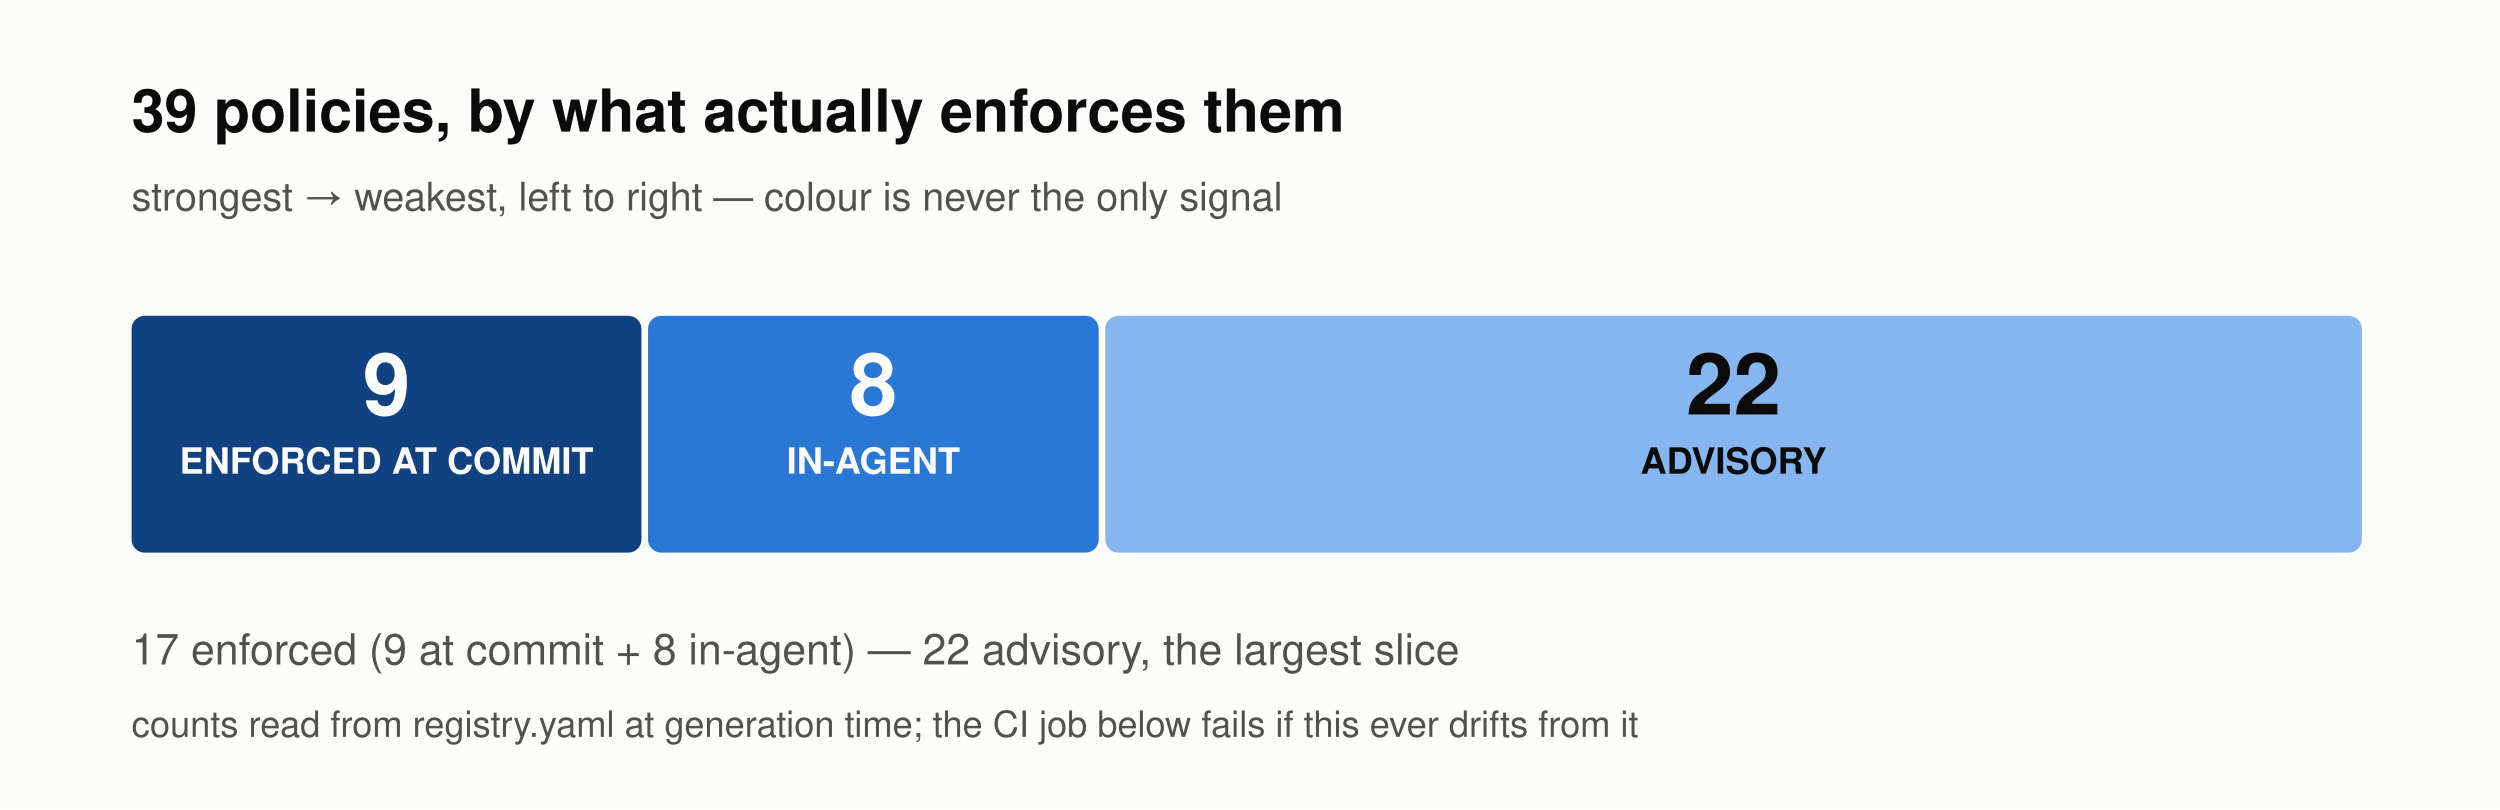
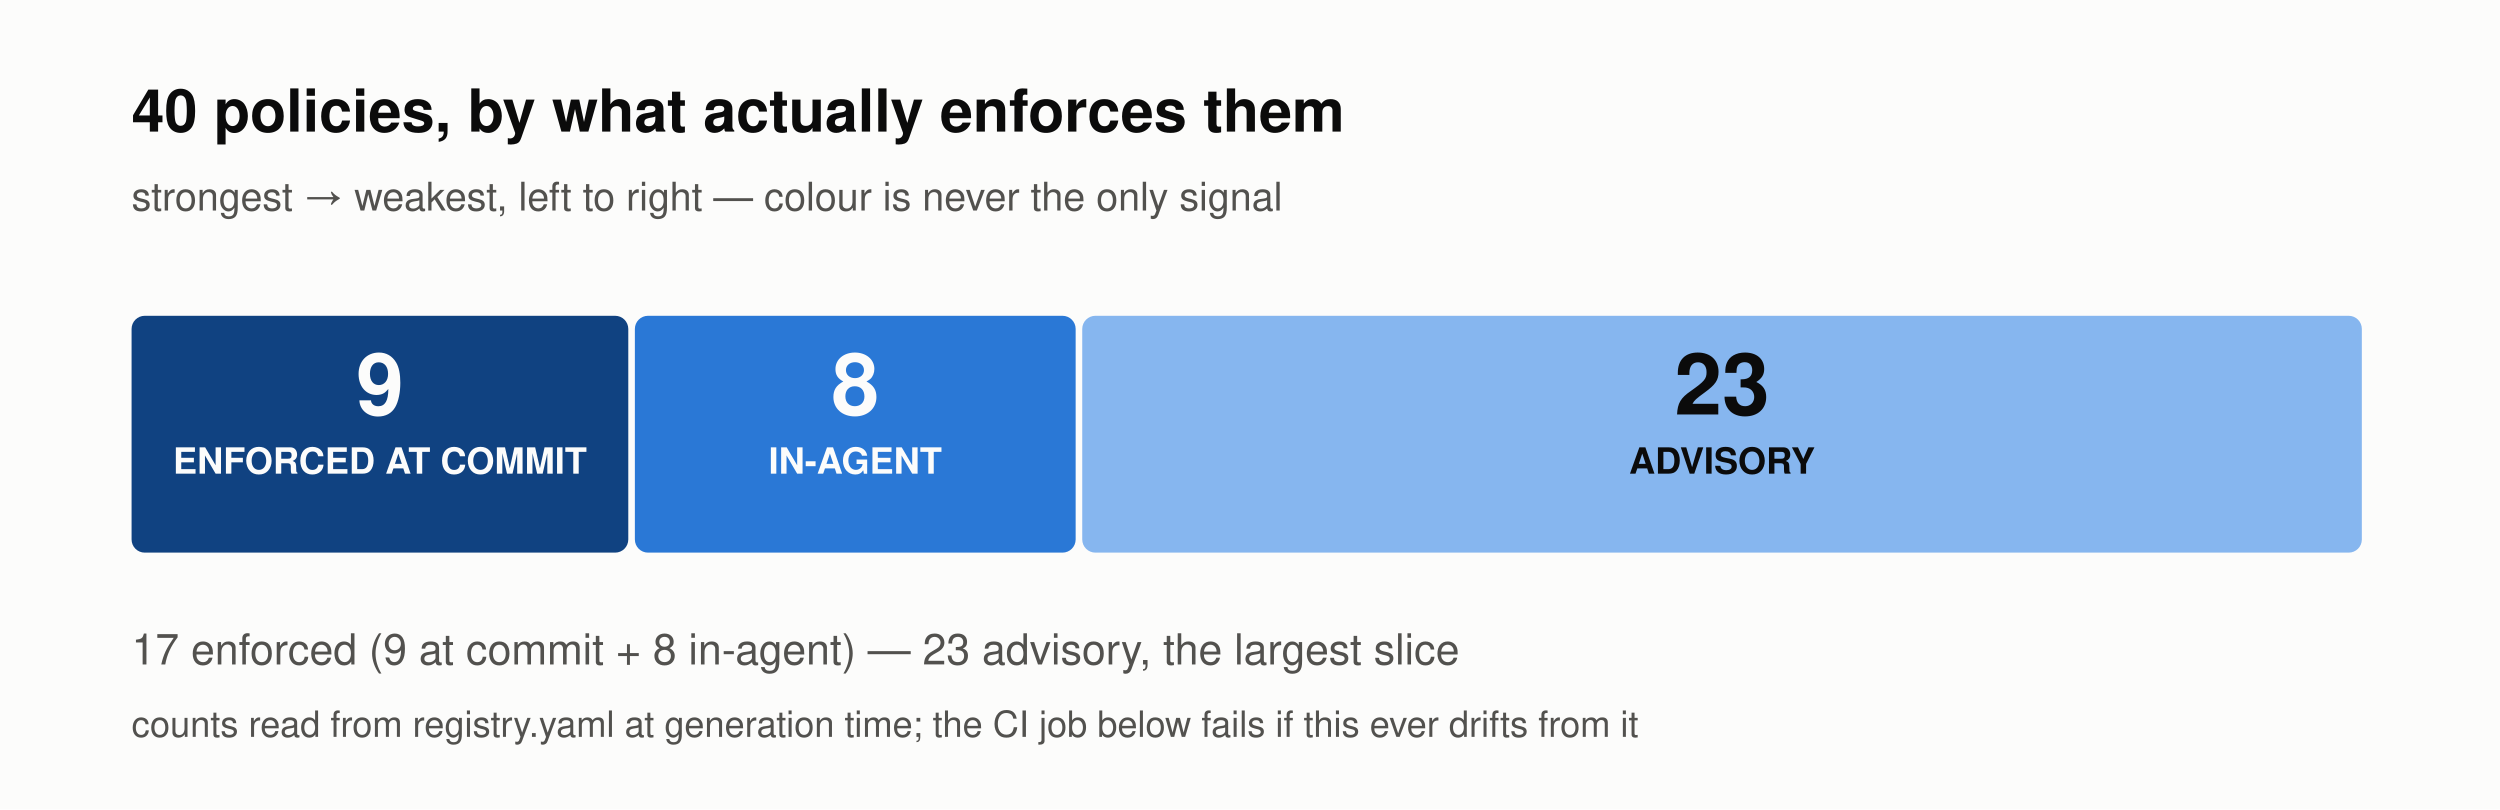
<svg xmlns="http://www.w3.org/2000/svg" width="760" height="246" viewBox="0 0 760 246" role="img" aria-labelledby="t d">
  <rect width="760" height="246" fill="#fcfcfb" />
-   <text x="40" y="40" font-family="-apple-system, BlinkMacSystemFont, 'Segoe UI', Helvetica, Arial, sans-serif" font-size="18" font-weight="600" fill="#0b0b0b" text-anchor="start">39 policies, by what actually enforces them</text>
+   <text x="40" y="40" font-family="-apple-system, BlinkMacSystemFont, 'Segoe UI', Helvetica, Arial, sans-serif" font-size="18" font-weight="600" fill="#0b0b0b" text-anchor="start">40 policies, by what actually enforces them</text>
  <text x="40" y="64" font-family="-apple-system, BlinkMacSystemFont, 'Segoe UI', Helvetica, Arial, sans-serif" font-size="12" font-weight="400" fill="#52514e" text-anchor="start">strongest → weakest, left to right — colour is never the only signal</text>
-   <rect x="40" y="96" width="155" height="72" rx="4" fill="#104281" />
-   <text x="117.5" y="126" font-family="-apple-system, BlinkMacSystemFont, 'Segoe UI', Helvetica, Arial, sans-serif" font-size="26" font-weight="700" fill="#fcfcfb" text-anchor="middle">9</text>
-   <text x="117.5" y="144" font-family="-apple-system, BlinkMacSystemFont, 'Segoe UI', Helvetica, Arial, sans-serif" font-size="11" font-weight="600" fill="#fcfcfb" text-anchor="middle">ENFORCED AT COMMIT</text>
-   <rect x="197" y="96" width="137" height="72" rx="4" fill="#2a78d6" />
-   <text x="265.5" y="126" font-family="-apple-system, BlinkMacSystemFont, 'Segoe UI', Helvetica, Arial, sans-serif" font-size="26" font-weight="700" fill="#fcfcfb" text-anchor="middle">8</text>
-   <text x="265.5" y="144" font-family="-apple-system, BlinkMacSystemFont, 'Segoe UI', Helvetica, Arial, sans-serif" font-size="11" font-weight="600" fill="#fcfcfb" text-anchor="middle">IN-AGENT</text>
-   <rect x="336" y="96" width="382" height="72" rx="4" fill="#86b6ef" />
-   <text x="527" y="126" font-family="-apple-system, BlinkMacSystemFont, 'Segoe UI', Helvetica, Arial, sans-serif" font-size="26" font-weight="700" fill="#0b0b0b" text-anchor="middle">22</text>
-   <text x="527" y="144" font-family="-apple-system, BlinkMacSystemFont, 'Segoe UI', Helvetica, Arial, sans-serif" font-size="11" font-weight="600" fill="#0b0b0b" text-anchor="middle">ADVISORY</text>
-   <text x="40" y="202" font-family="-apple-system, BlinkMacSystemFont, 'Segoe UI', Helvetica, Arial, sans-serif" font-size="13" font-weight="400" fill="#52514e" text-anchor="start">17 enforced (9 at commit + 8 in-agent) — 22 advisory, the largest slice</text>
+   <rect x="40" y="96" width="151" height="72" rx="4" fill="#104281" />
+   <text x="115.5" y="126" font-family="-apple-system, BlinkMacSystemFont, 'Segoe UI', Helvetica, Arial, sans-serif" font-size="26" font-weight="700" fill="#fcfcfb" text-anchor="middle">9</text>
+   <text x="115.5" y="144" font-family="-apple-system, BlinkMacSystemFont, 'Segoe UI', Helvetica, Arial, sans-serif" font-size="11" font-weight="600" fill="#fcfcfb" text-anchor="middle">ENFORCED AT COMMIT</text>
+   <rect x="193" y="96" width="134" height="72" rx="4" fill="#2a78d6" />
+   <text x="260" y="126" font-family="-apple-system, BlinkMacSystemFont, 'Segoe UI', Helvetica, Arial, sans-serif" font-size="26" font-weight="700" fill="#fcfcfb" text-anchor="middle">8</text>
+   <text x="260" y="144" font-family="-apple-system, BlinkMacSystemFont, 'Segoe UI', Helvetica, Arial, sans-serif" font-size="11" font-weight="600" fill="#fcfcfb" text-anchor="middle">IN-AGENT</text>
+   <rect x="329" y="96" width="389" height="72" rx="4" fill="#86b6ef" />
+   <text x="523.5" y="126" font-family="-apple-system, BlinkMacSystemFont, 'Segoe UI', Helvetica, Arial, sans-serif" font-size="26" font-weight="700" fill="#0b0b0b" text-anchor="middle">23</text>
+   <text x="523.5" y="144" font-family="-apple-system, BlinkMacSystemFont, 'Segoe UI', Helvetica, Arial, sans-serif" font-size="11" font-weight="600" fill="#0b0b0b" text-anchor="middle">ADVISORY</text>
+   <text x="40" y="202" font-family="-apple-system, BlinkMacSystemFont, 'Segoe UI', Helvetica, Arial, sans-serif" font-size="13" font-weight="400" fill="#52514e" text-anchor="start">17 enforced (9 at commit + 8 in-agent) — 23 advisory, the largest slice</text>
  <text x="40" y="224" font-family="-apple-system, BlinkMacSystemFont, 'Segoe UI', Helvetica, Arial, sans-serif" font-size="11" font-weight="400" fill="#52514e" text-anchor="start">counts read from registry.yaml at generation time; the CI job below fails if this ever drifts from it</text>
</svg>
